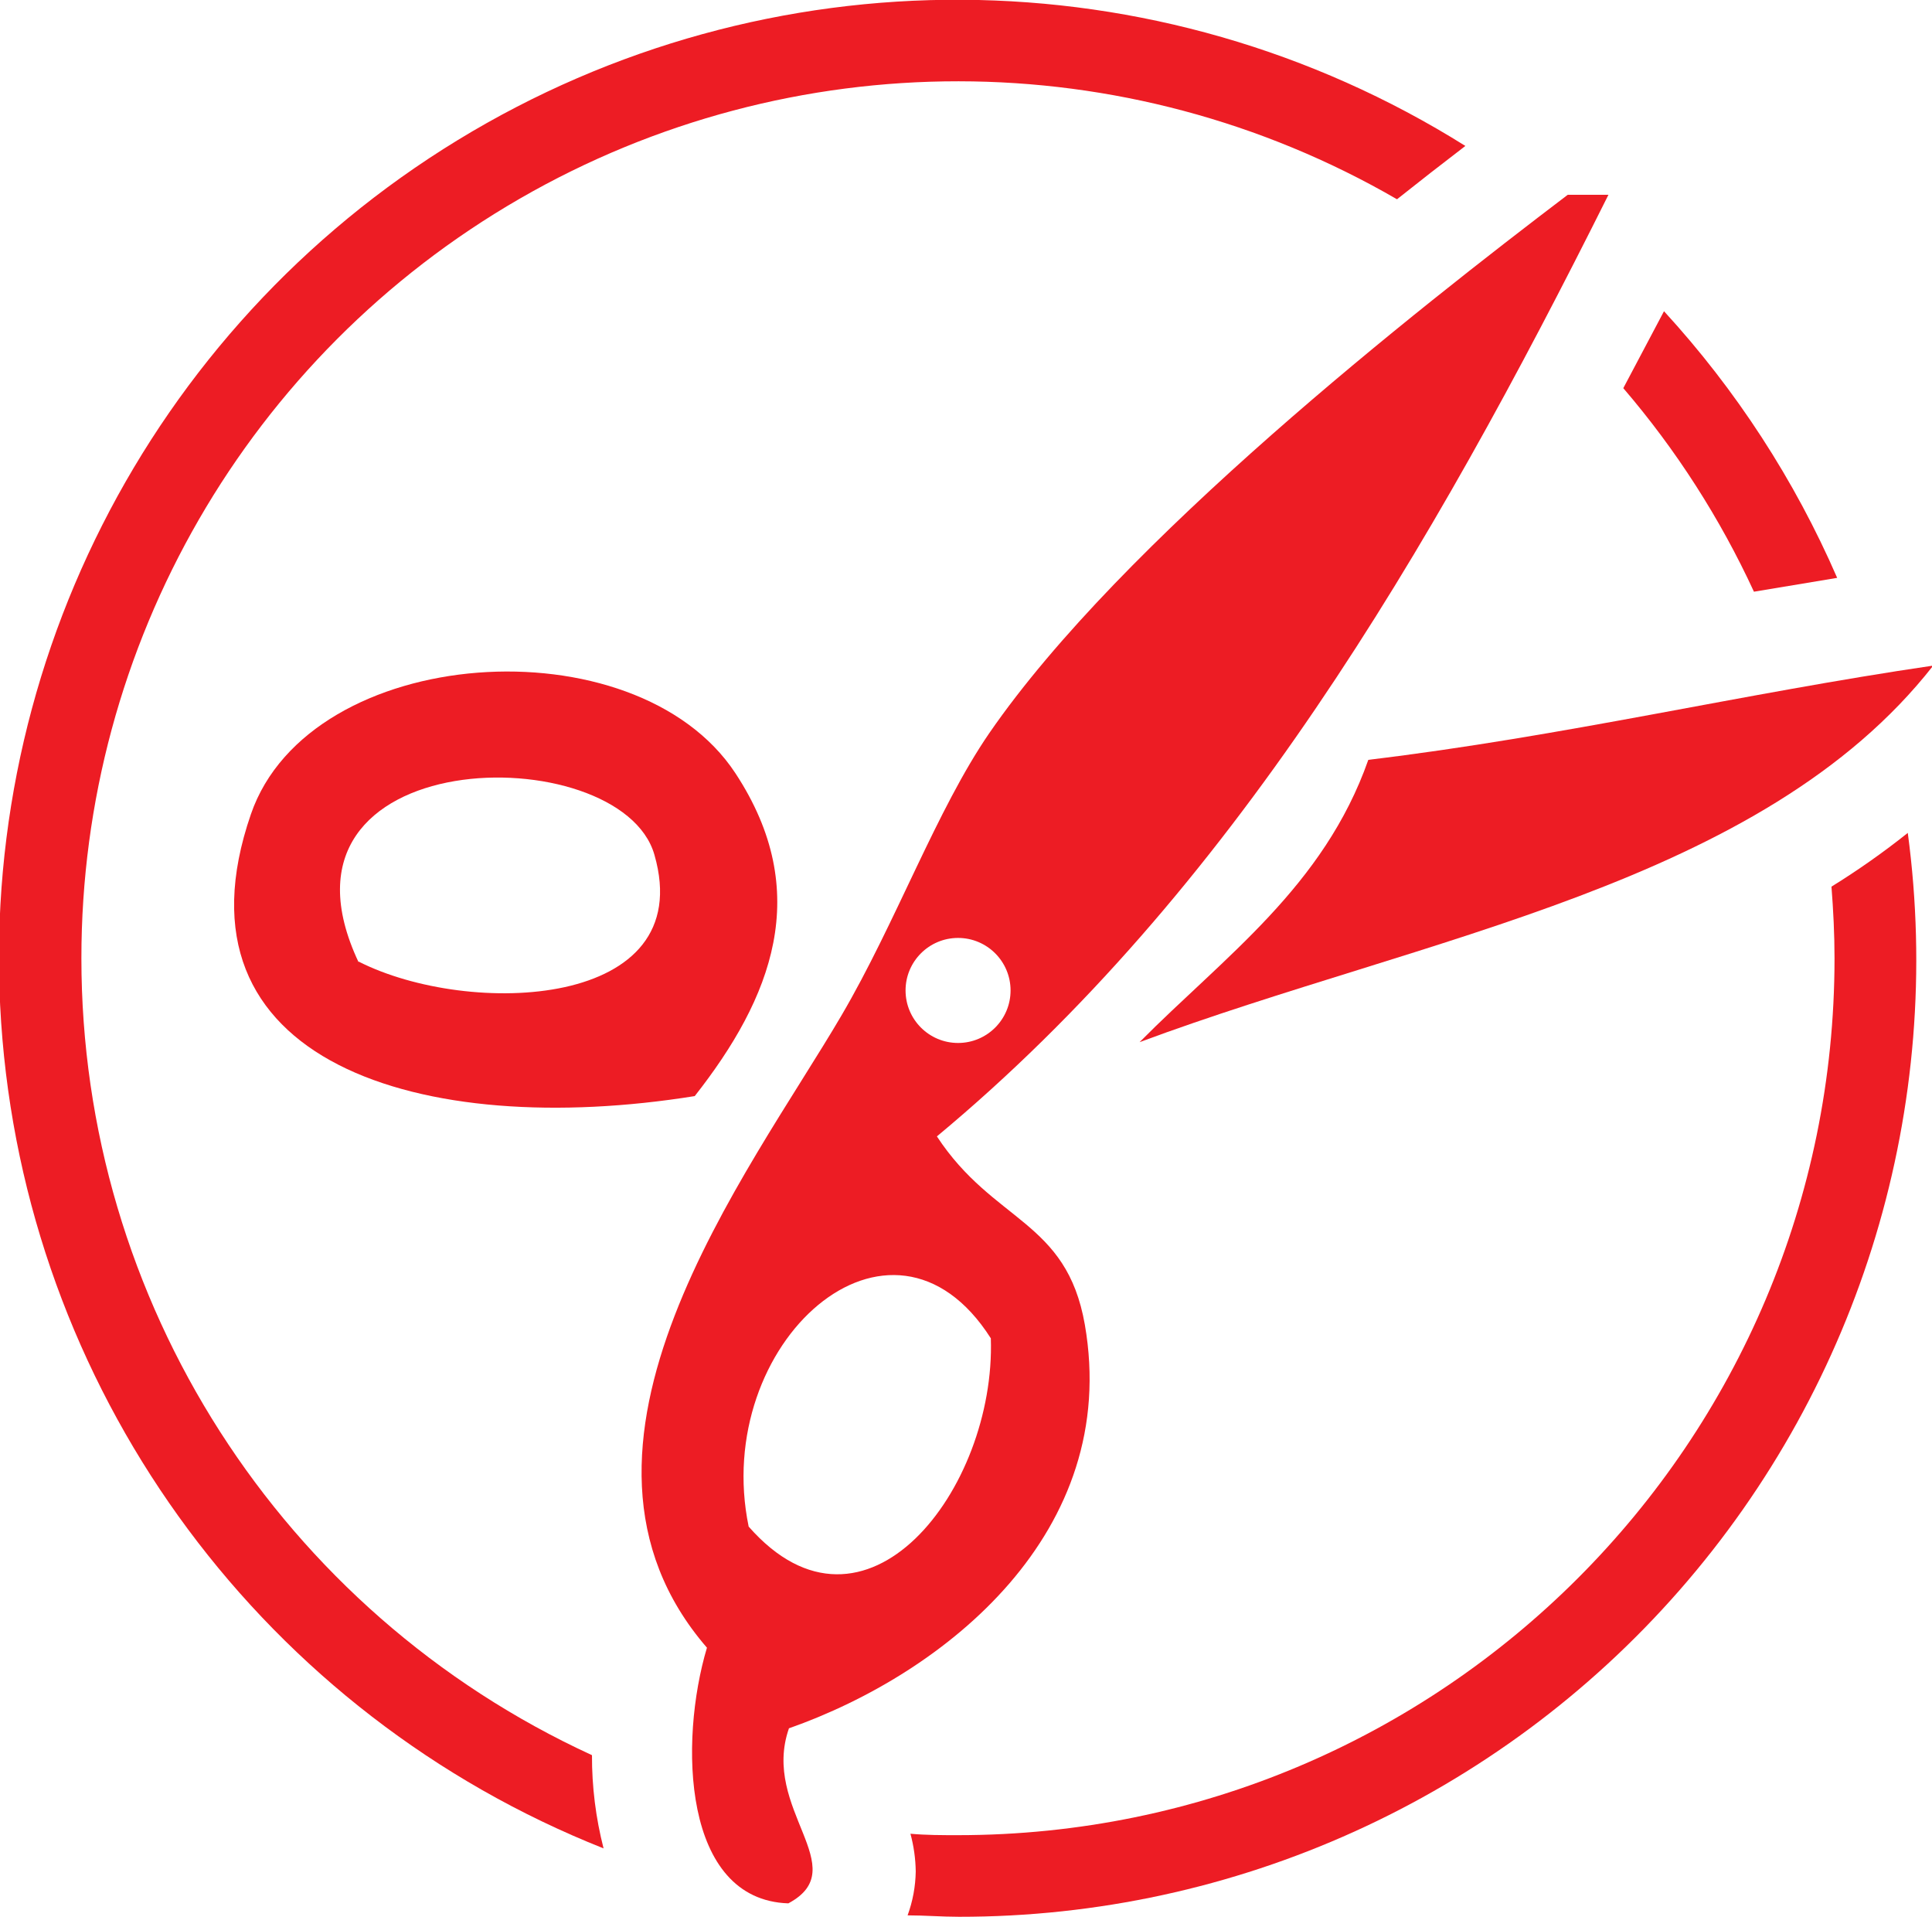
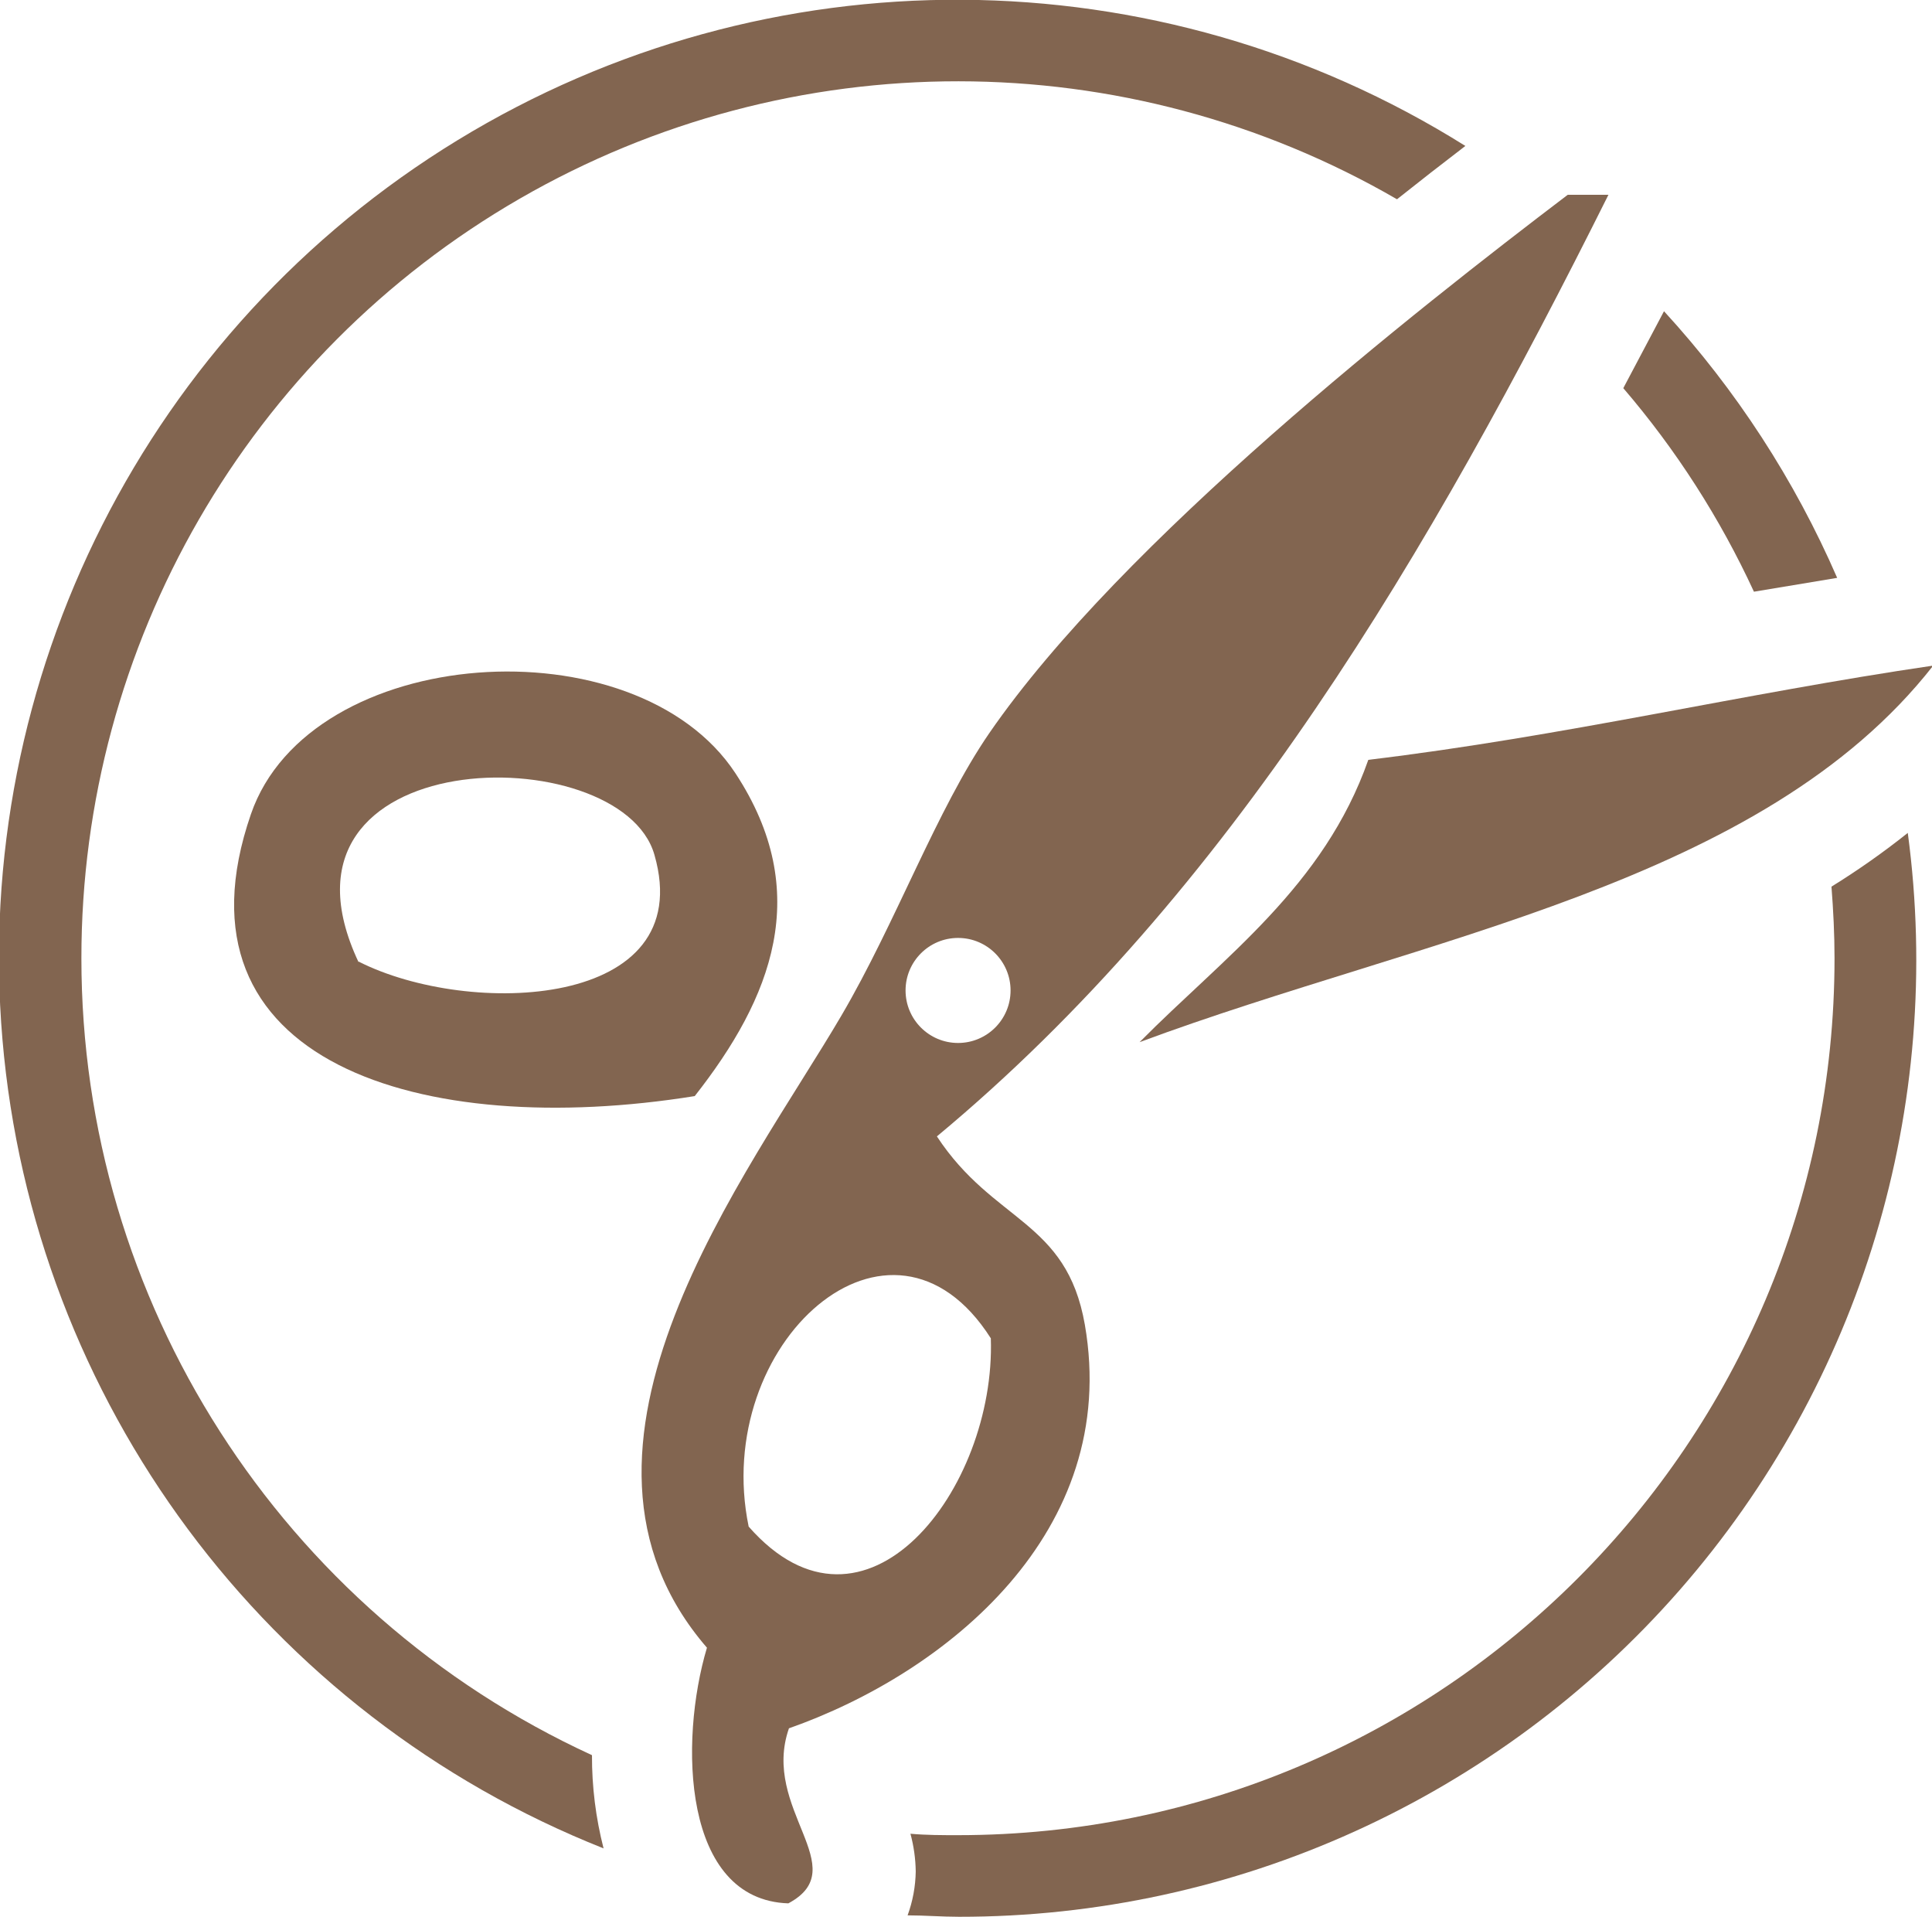
<svg xmlns="http://www.w3.org/2000/svg" viewBox="0 0 94.94 94.16">
-   <path d="M90.28,28.39a47.2,47.2,0,0,0-8.51-13.1q-1,1.89-2,3.78a43.1,43.1,0,0,1,6.42,10C87.56,28.84,88.92,28.62,90.28,28.39Z" fill="#ed1c24" fill-rule="evenodd" />
-   <path d="M90,43.56c.09,1.16.15,2.33.15,3.52A43.08,43.08,0,0,1,47.08,90.16c-.79,0-1.57,0-2.34-.07A7.5,7.5,0,0,1,45,91.94a6.58,6.58,0,0,1-.4,2.16c.84,0,1.68.07,2.53.07A47,47,0,0,0,93.75,40.92,38.63,38.63,0,0,1,90,43.56Z" fill="#ed1c24" fill-rule="evenodd" />
-   <path d="M4,47.08A43.07,43.07,0,0,1,68.65,9.79c1.08-.86,2.21-1.74,3.36-2.62A47.07,47.07,0,1,0,29.66,90.81a18.19,18.19,0,0,1-.57-4.58A43.08,43.08,0,0,1,4,47.08Z" fill="#ed1c24" fill-rule="evenodd" />
-   <path d="M38.77,84.91c7.74-2.72,16.31-9.66,14.54-19.83-.9-5.15-4.48-5-7.27-9.25,14.44-12,24.21-28.66,33-46.26h-2c-7.45,5.66-21.91,17-28.42,26.44-2.6,3.78-4.59,9.31-7.27,13.88-4.54,7.75-15.12,21.23-6.61,31.06-1.38,4.62-1.2,12.39,4,12.56C42,91.77,37.38,88.89,38.77,84.91Zm8.31-38.83a2.58,2.58,0,1,1-2.58,2.58A2.58,2.58,0,0,1,47.08,46.08ZM36.79,75c-1.86-9,7-16.95,11.9-9.25C48.94,73.16,42.5,81.51,36.79,75Z" fill="#ed1c24" fill-rule="evenodd" />
-   <path d="M56,51.2c14-5.2,30.58-7.75,39-18.5-9.41,1.38-18.12,3.47-27.76,4.63C65.05,43.56,60.16,47,56,51.2Z" fill="#ed1c24" fill-rule="evenodd" />
-   <path d="M12.33,40C8.11,52.22,20.76,56,34.14,53.85c3.78-4.81,5.85-10,2-15.86C31.23,30.52,15.22,31.61,12.33,40Zm5.29,7.27C12.5,36.4,30.51,36.17,32.16,42,34.34,49.58,23.06,50,17.62,47.24Z" fill="#ed1c24" fill-rule="evenodd" />
+   <path d="M90.28,28.39a47.2,47.2,0,0,0-8.51-13.1q-1,1.89-2,3.78a43.1,43.1,0,0,1,6.42,10C87.56,28.84,88.92,28.62,90.28,28.39Z" fill="#826550" fill-rule="evenodd" />
+   <path d="M90,43.56c.09,1.16.15,2.33.15,3.52A43.08,43.08,0,0,1,47.08,90.16c-.79,0-1.57,0-2.34-.07A7.5,7.5,0,0,1,45,91.94a6.58,6.58,0,0,1-.4,2.16c.84,0,1.68.07,2.53.07A47,47,0,0,0,93.75,40.92,38.63,38.63,0,0,1,90,43.56Z" fill="#826550" fill-rule="evenodd" />
+   <path d="M4,47.08A43.07,43.07,0,0,1,68.65,9.79c1.08-.86,2.21-1.74,3.36-2.62A47.07,47.07,0,1,0,29.66,90.81a18.19,18.19,0,0,1-.57-4.58A43.08,43.08,0,0,1,4,47.08Z" fill="#826550" fill-rule="evenodd" />
+   <path d="M38.77,84.91c7.74-2.72,16.31-9.66,14.54-19.83-.9-5.15-4.48-5-7.27-9.25,14.44-12,24.21-28.66,33-46.26h-2c-7.45,5.66-21.91,17-28.42,26.44-2.6,3.78-4.59,9.31-7.27,13.88-4.54,7.75-15.12,21.23-6.61,31.06-1.38,4.62-1.2,12.39,4,12.56C42,91.77,37.38,88.89,38.77,84.91Zm8.31-38.83a2.58,2.58,0,1,1-2.58,2.58A2.58,2.58,0,0,1,47.08,46.08ZM36.79,75c-1.86-9,7-16.95,11.9-9.25C48.94,73.16,42.5,81.51,36.79,75Z" fill="#826550" fill-rule="evenodd" />
+   <path d="M56,51.2c14-5.2,30.58-7.75,39-18.5-9.41,1.38-18.12,3.47-27.76,4.63C65.05,43.56,60.16,47,56,51.2Z" fill="#826550" fill-rule="evenodd" />
+   <path d="M12.33,40C8.11,52.22,20.76,56,34.14,53.85c3.78-4.81,5.85-10,2-15.86C31.23,30.52,15.22,31.61,12.33,40Zm5.29,7.27C12.5,36.4,30.51,36.17,32.16,42,34.34,49.58,23.06,50,17.62,47.24Z" fill="#826550" fill-rule="evenodd" />
</svg>
